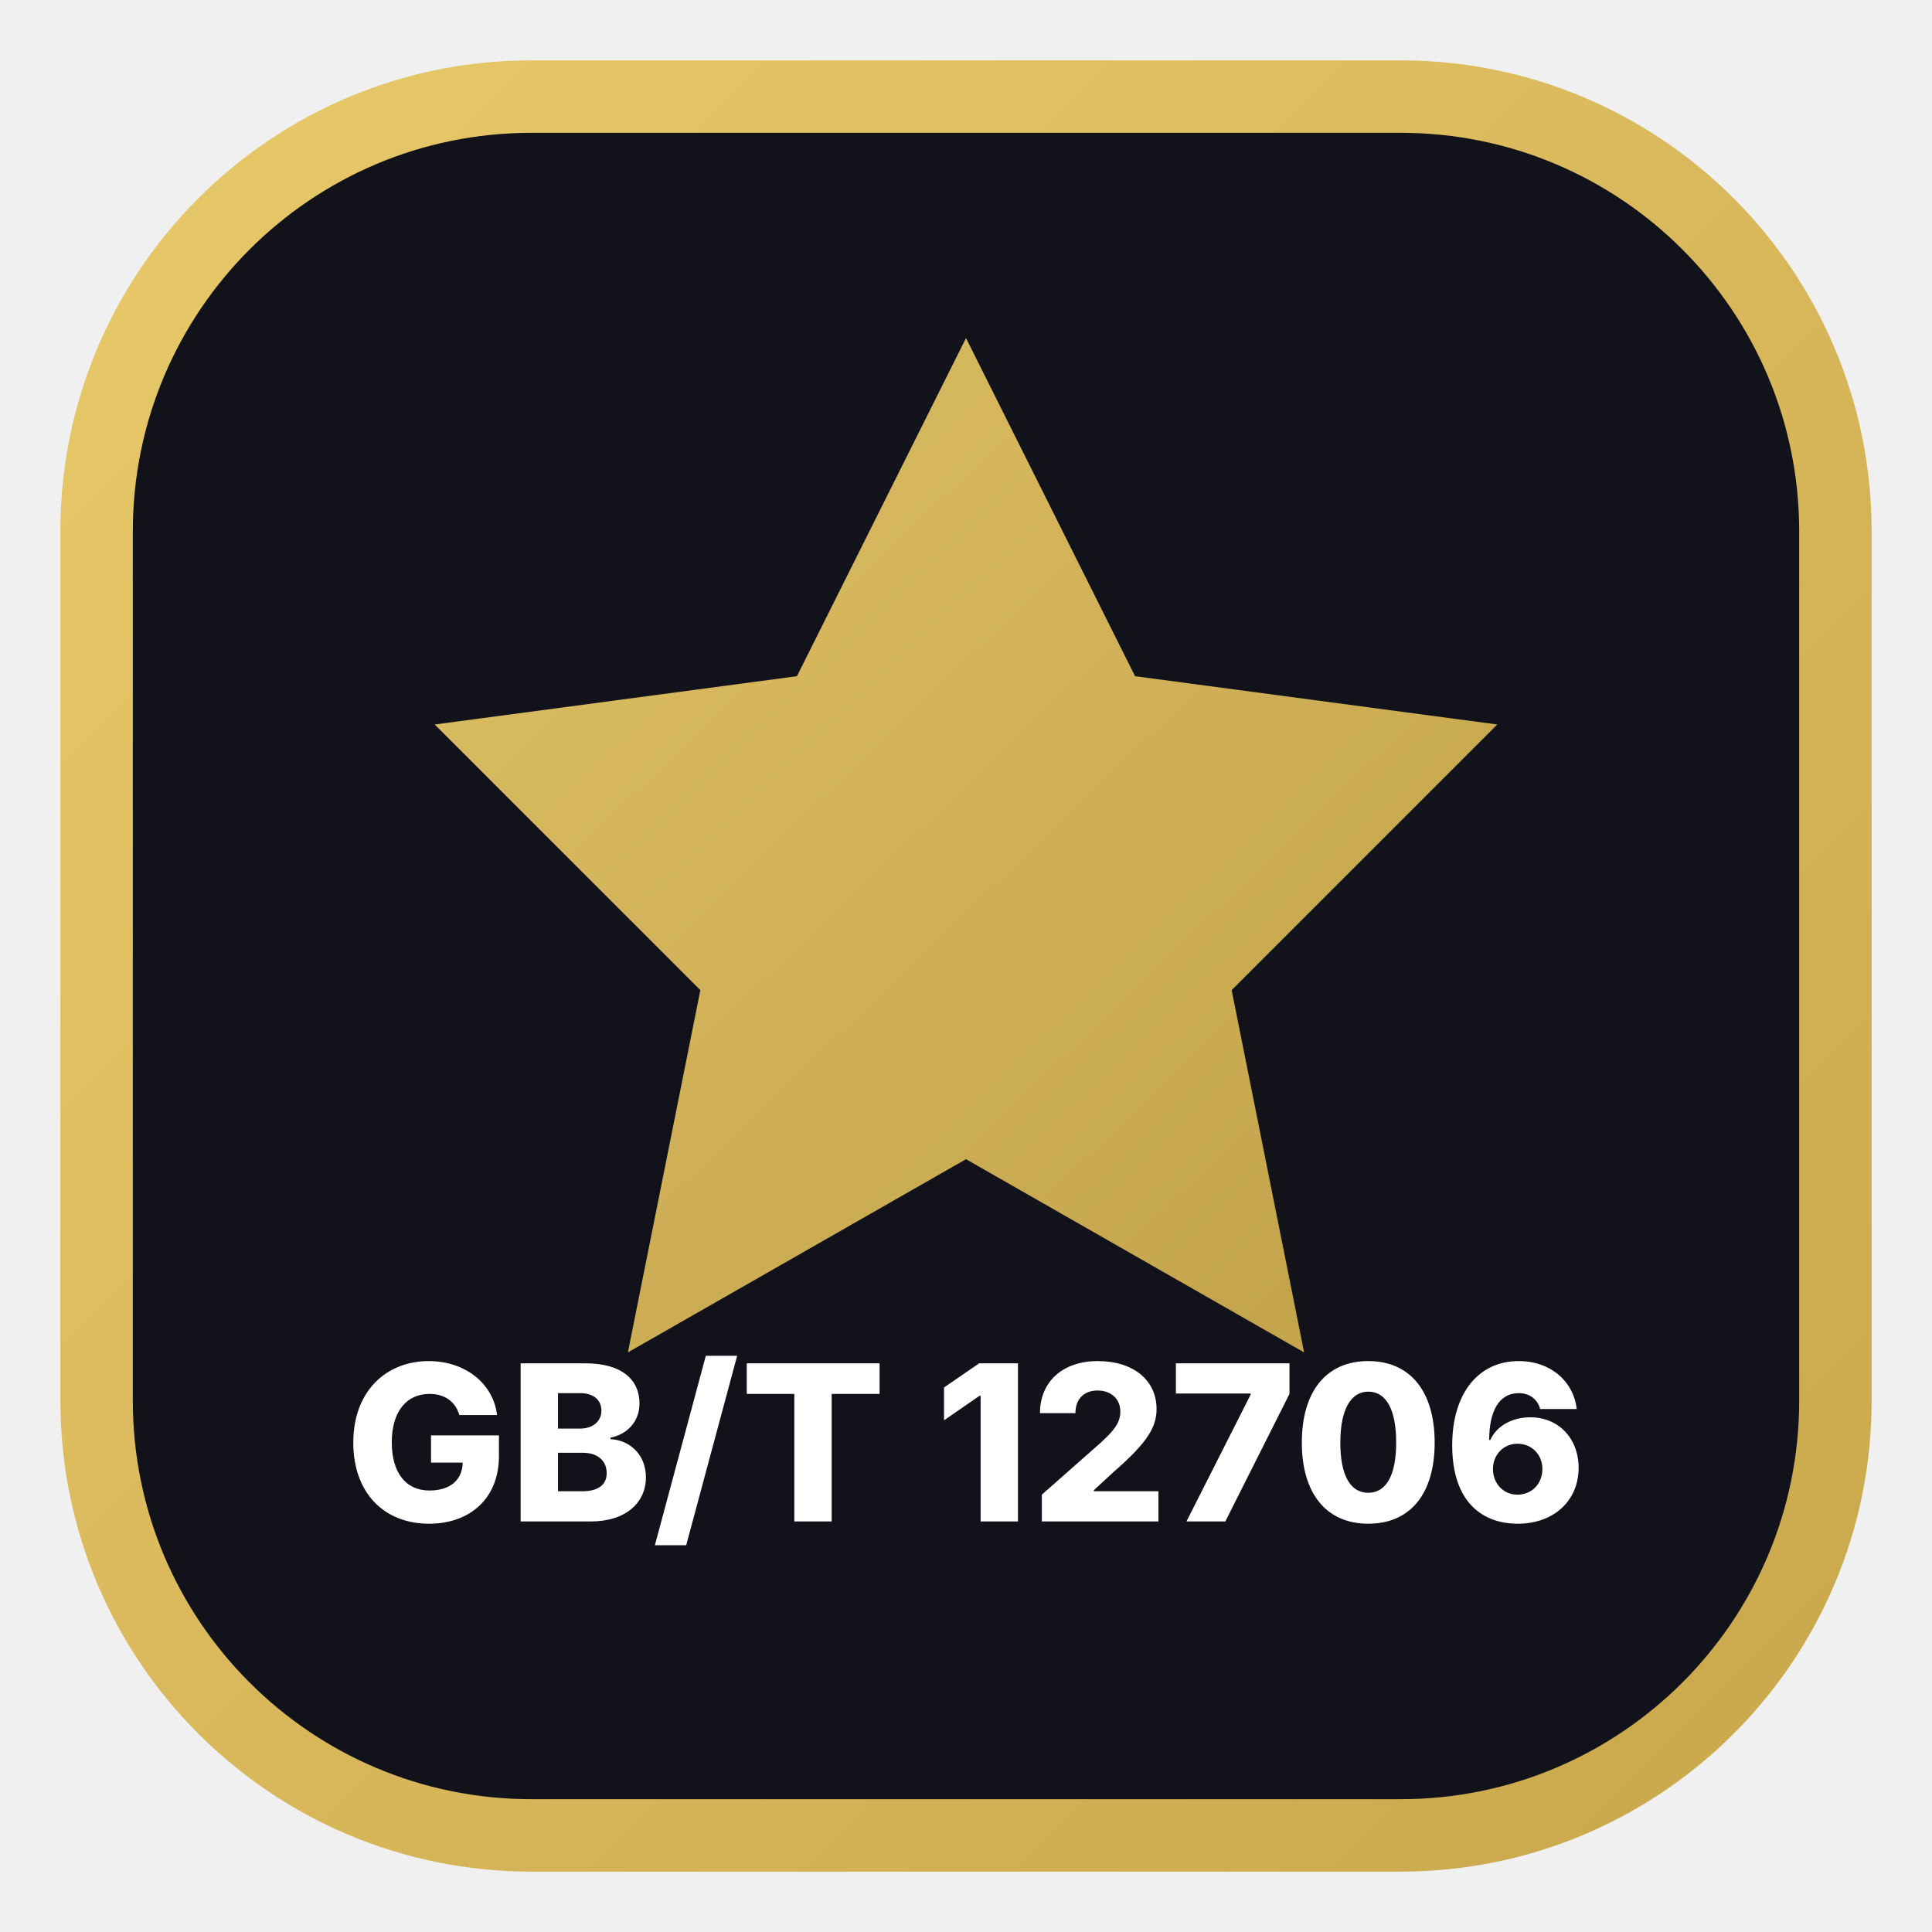
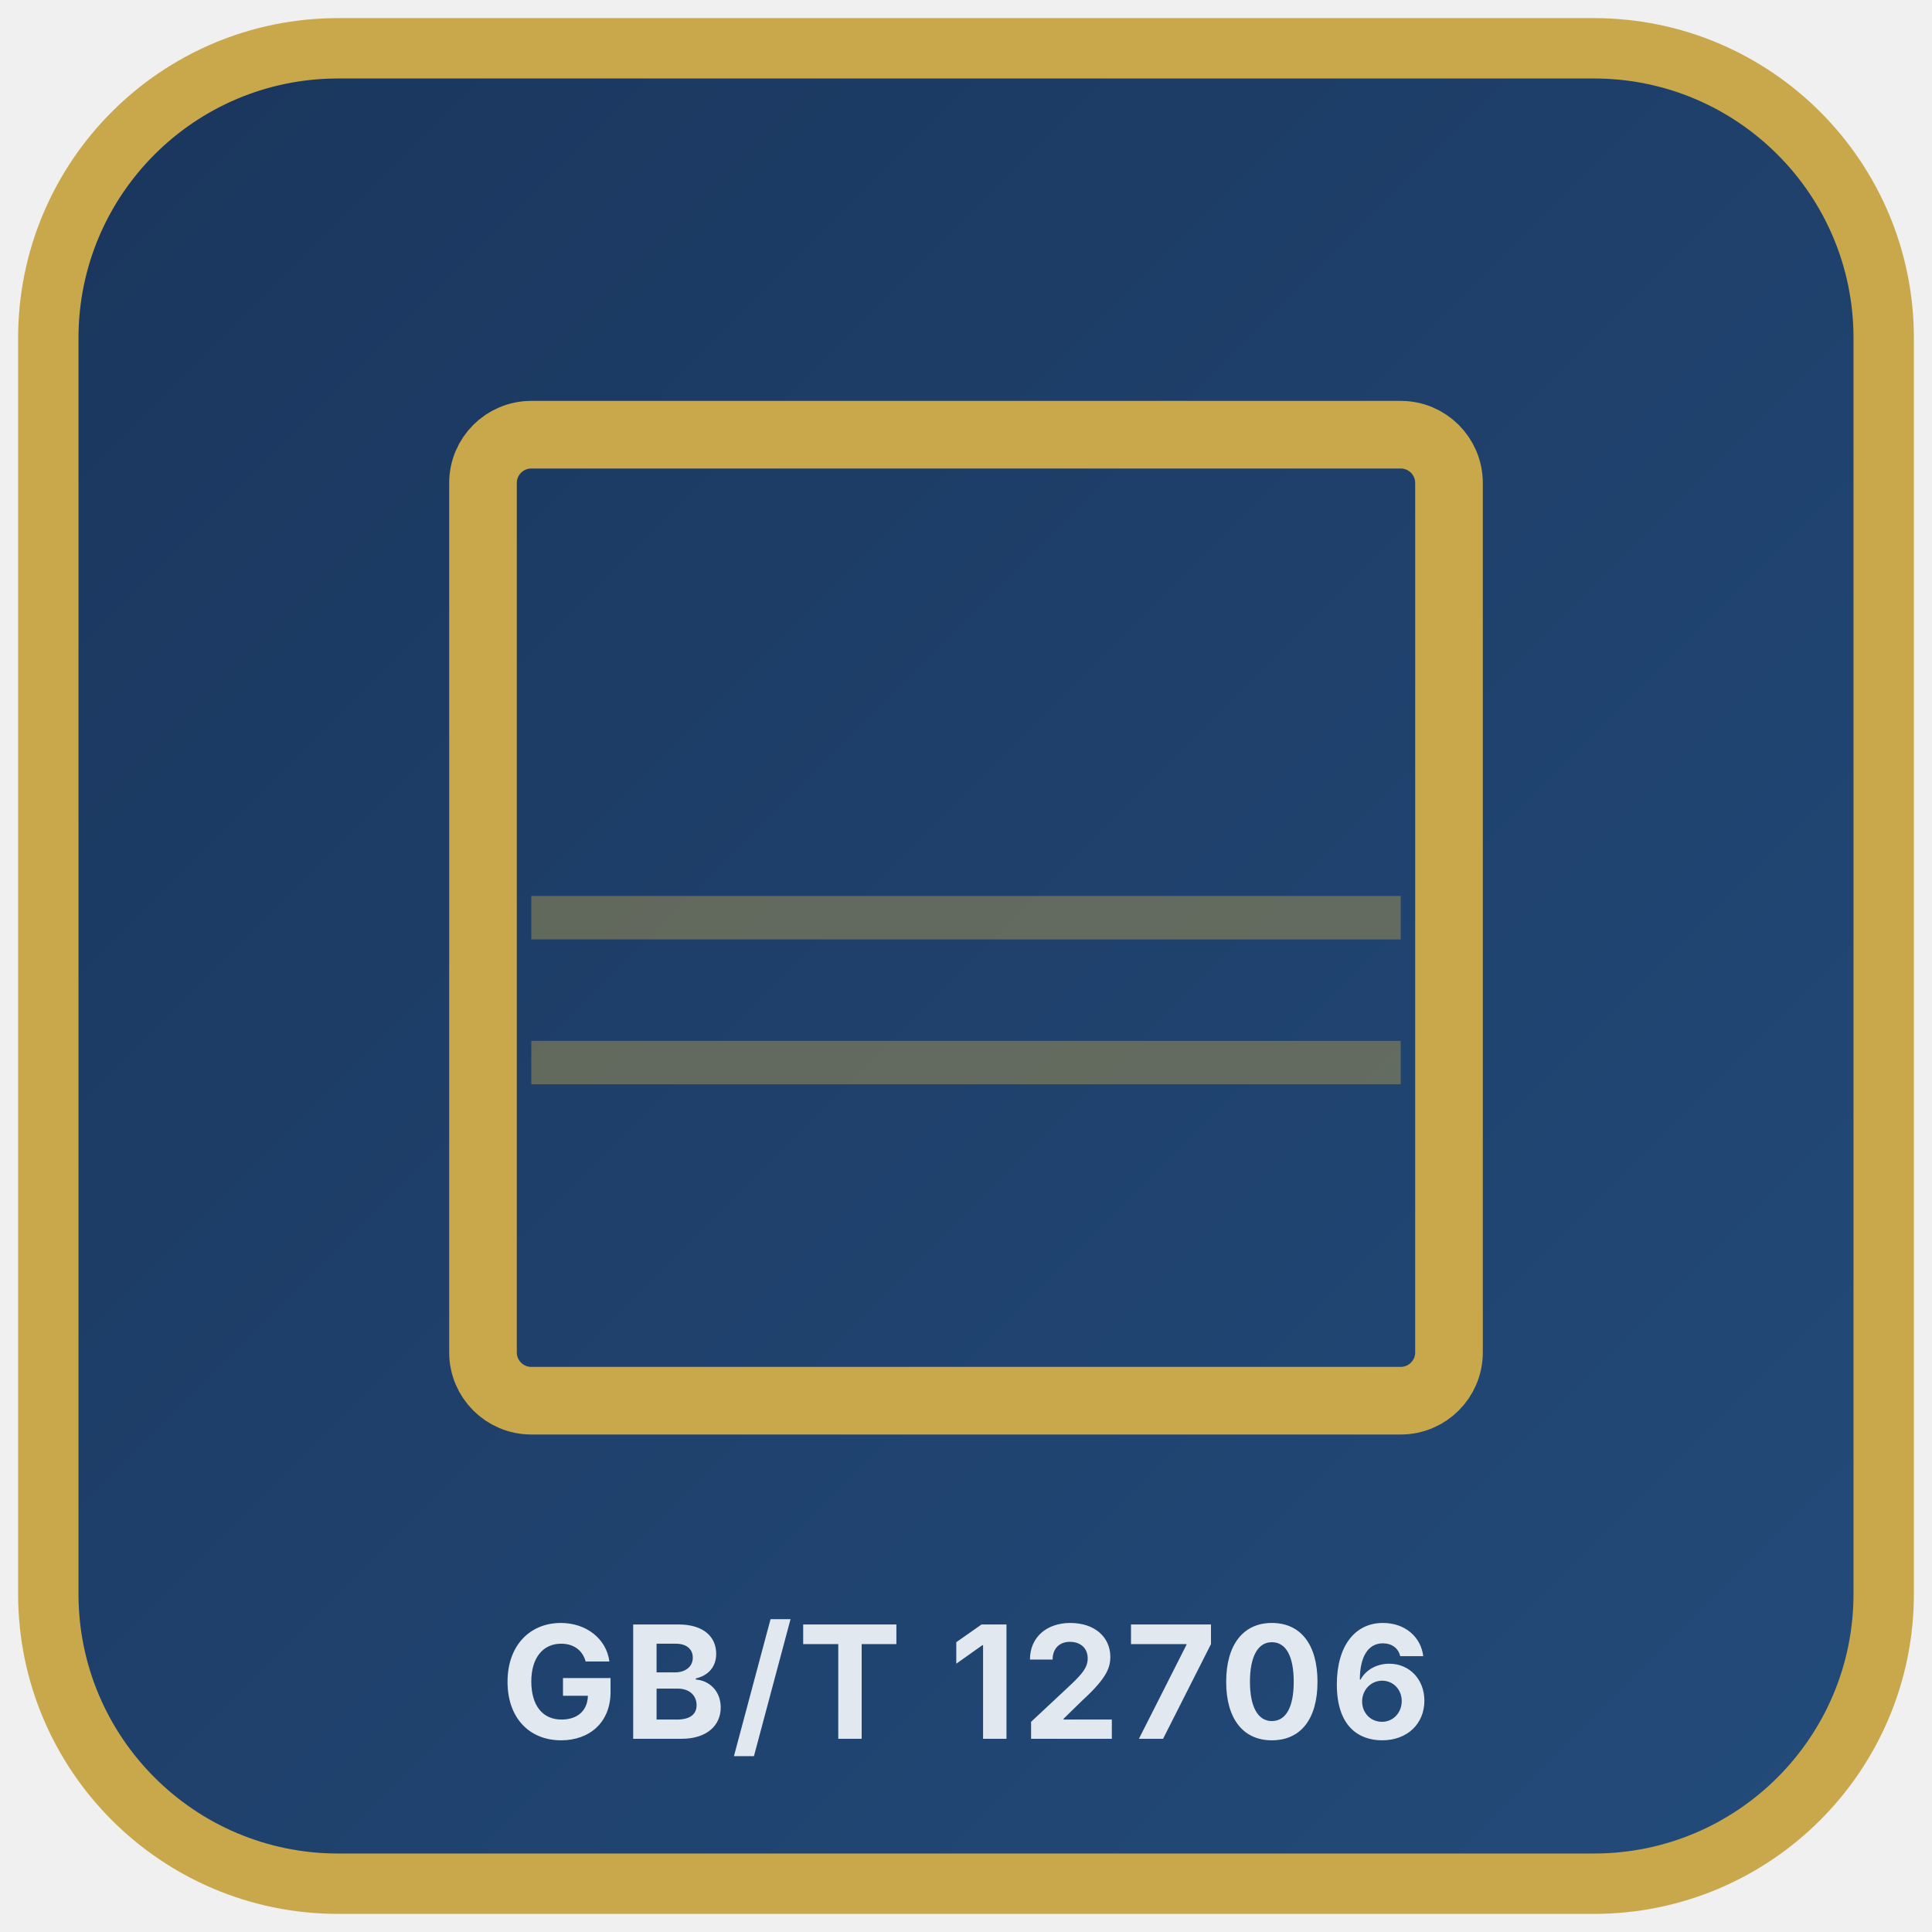
- <svg xmlns="http://www.w3.org/2000/svg" width="80" height="80" viewBox="0 0 80 80" role="img" aria-label="GB/T 12706 certification badge">
+ <svg xmlns="http://www.w3.org/2000/svg" width="80" height="80" viewBox="0 0 80 80" role="img" aria-label="GB/T 12706 Chinese National Cable Standard">
  <defs>
    <linearGradient id="g" x1="0" y1="0" x2="1" y2="1">
-       <stop offset="0%" stop-color="#E8C96A" />
-       <stop offset="100%" stop-color="#C9A84C" />
+       <stop offset="0%" stop-color="#1A365D" />
+       <stop offset="100%" stop-color="#234B7A" />
    </linearGradient>
  </defs>
-   <rect x="4" y="4" width="72" height="72" rx="18" fill="#12121A" stroke="url(#g)" stroke-width="3" />
-   <path d="M40 14l7 14 15 2-11 11 3 15-14-8-14 8 3-15-11-11 15-2z" fill="url(#g)" opacity=".95" />
-   <text x="40" y="63" text-anchor="middle" font-family="Inter, Arial, sans-serif" font-size="9" font-weight="800" fill="#FFFFFF">GB/T 12706</text>
+   <rect x="2" y="2" width="76" height="76" rx="12" fill="url(#g)" stroke="#C9A84C" stroke-width="2.5" />
+   <path d="M20 56V20a2 2 0 0 1 2-2h36a2 2 0 0 1 2 2v36a2 2 0 0 1-2 2H22a2 2 0 0 1-2-2z" fill="none" stroke="#C9A84C" stroke-width="2.8" />
+   <path d="M22 38h36M22 44h36" fill="none" stroke="#C9A84C" stroke-width="1.8" opacity="0.4" />
+   <text x="40" y="72" text-anchor="middle" font-family="Inter,Arial,sans-serif" font-size="6.5" font-weight="700" fill="#E2E8F0" letter-spacing="0.2">GB/T 12706</text>
</svg>
